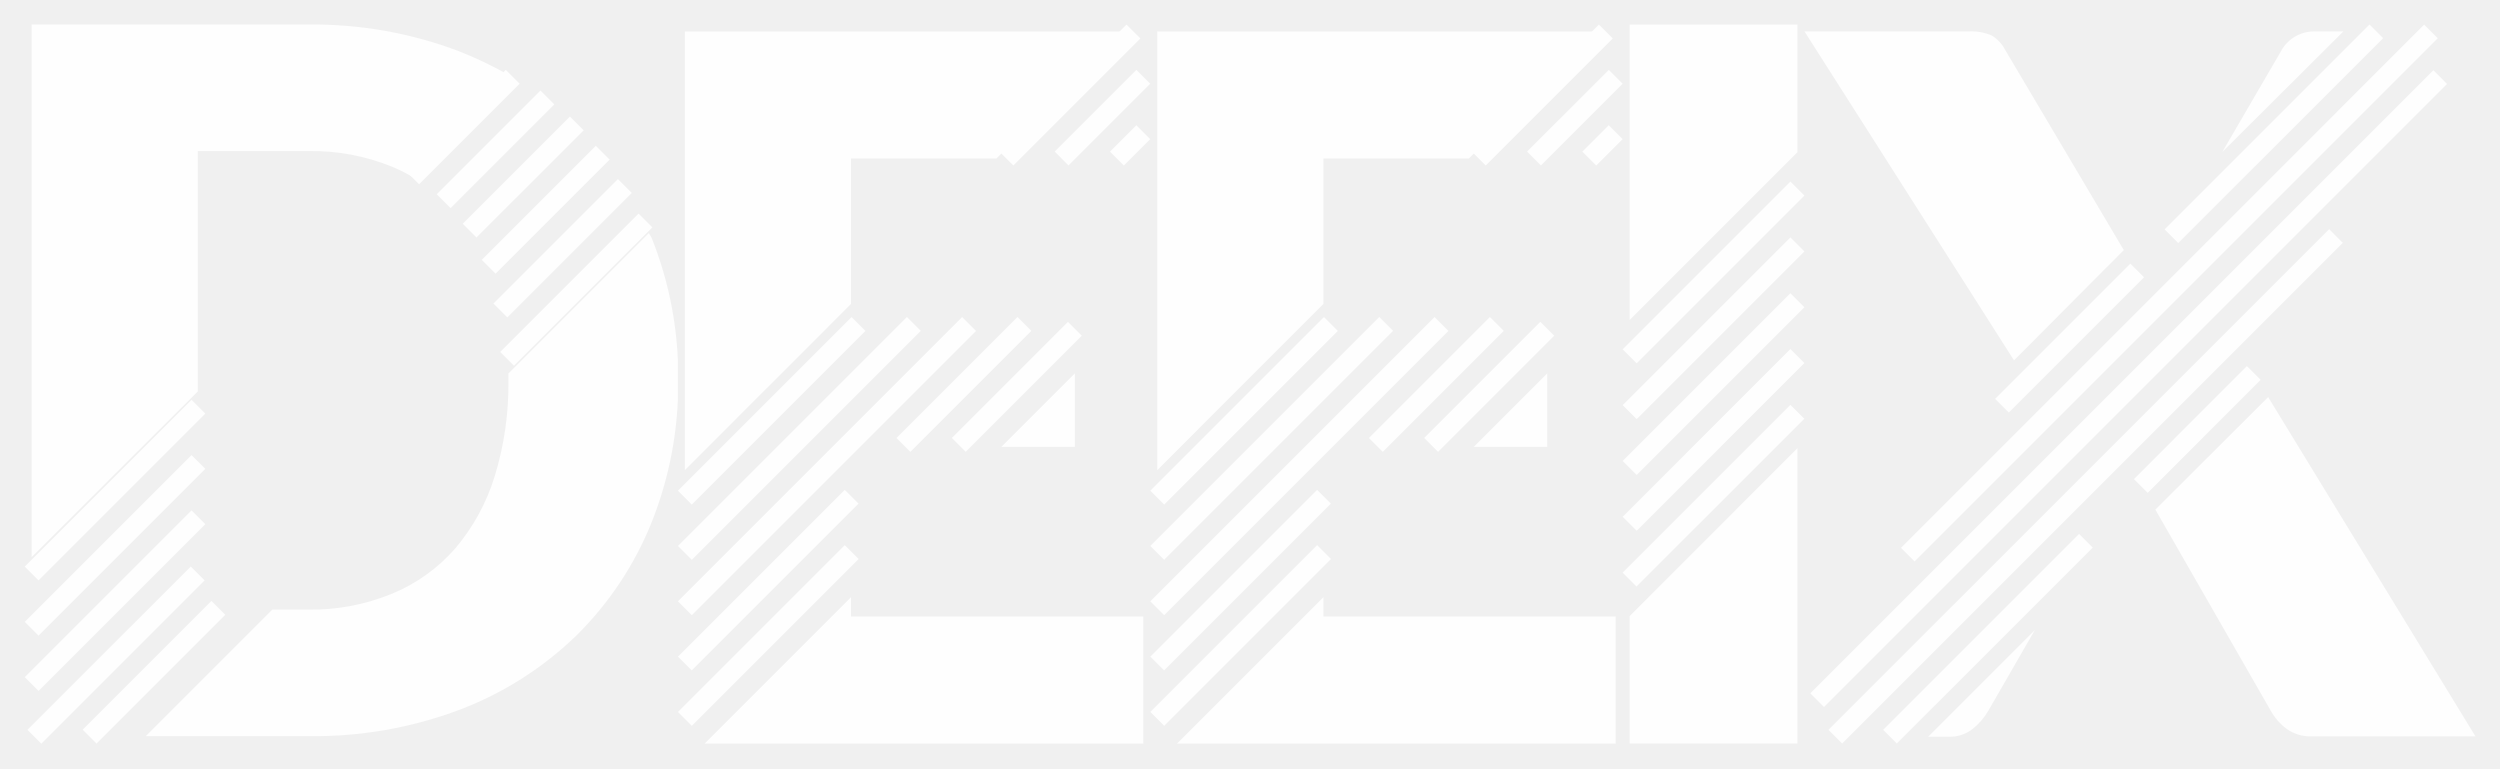
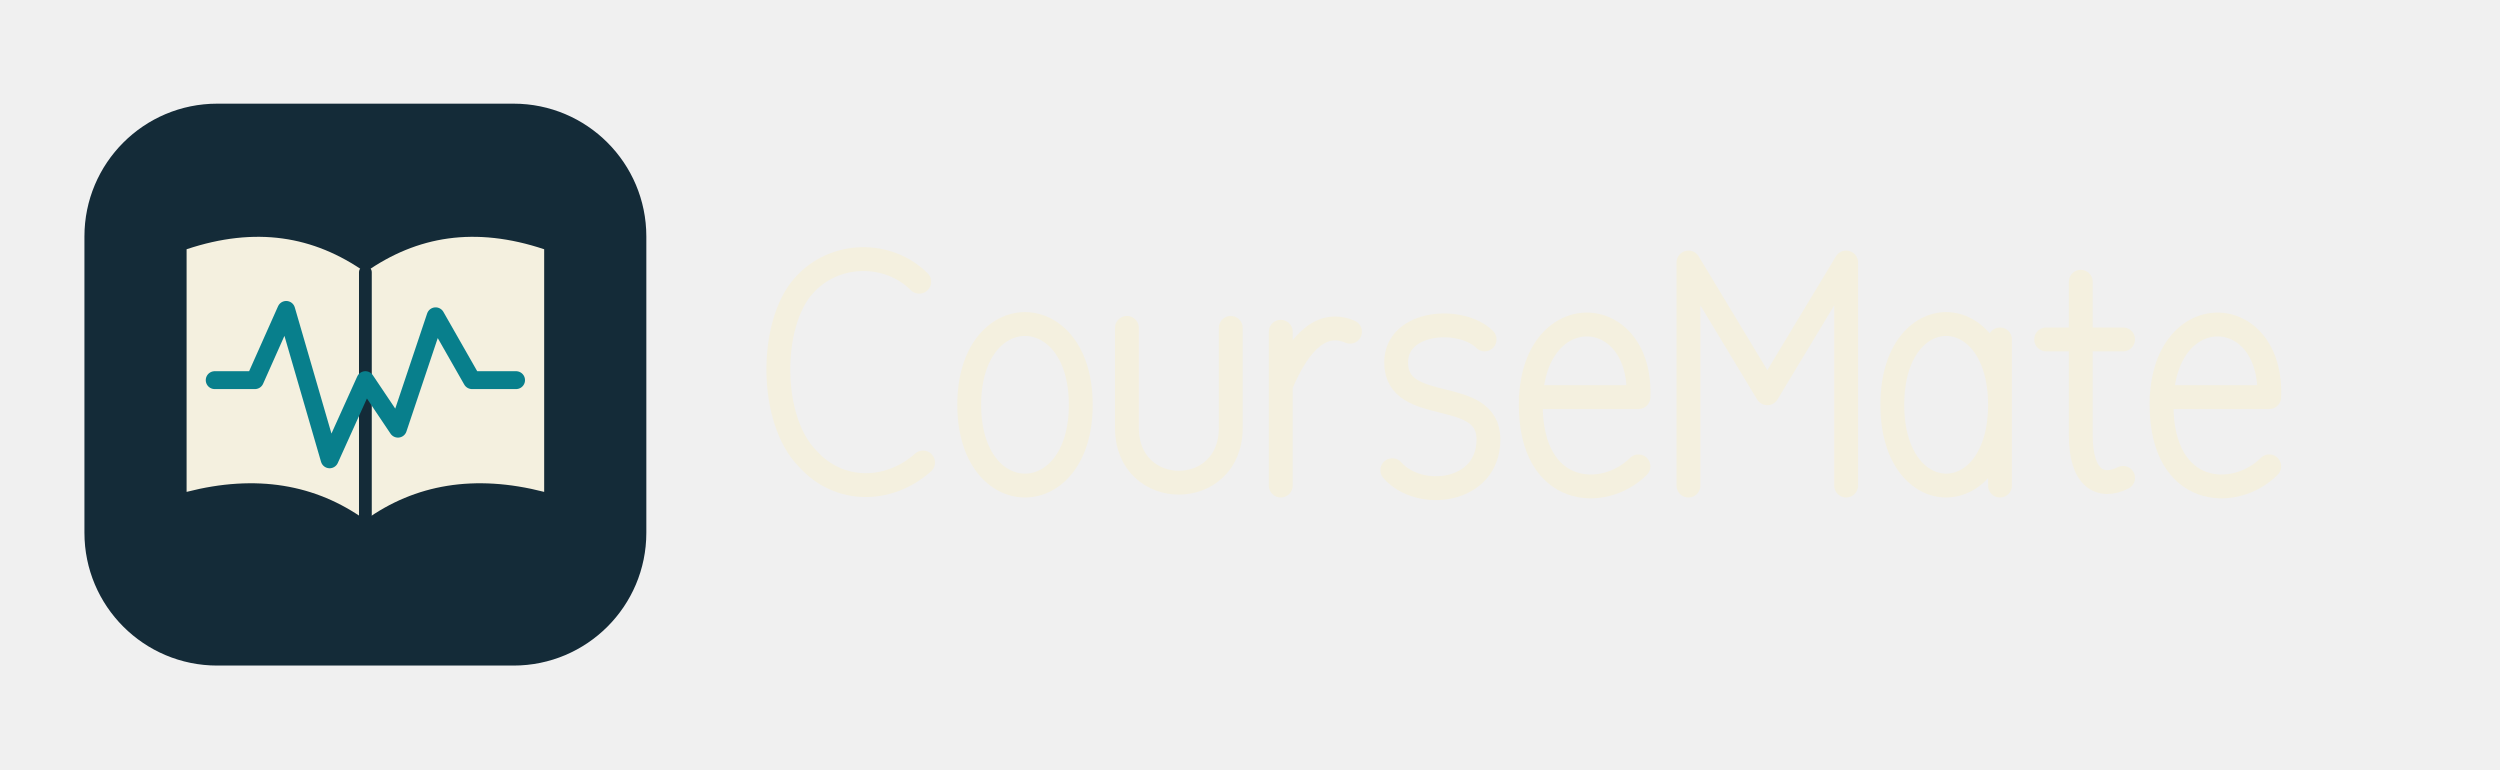
- <svg xmlns="http://www.w3.org/2000/svg" version="1.0" x="0" y="0" width="2400" height="737.487" viewBox="91.775 100.963 156.45 48.075" preserveAspectRatio="xMidYMid meet" color-interpolation-filters="sRGB">
-   <g>
-     <defs>
-       <linearGradient id="92" x1="0%" y1="0%" x2="100%" y2="0%">
-         <stop offset="0%" stop-color="#fa71cd" />
-         <stop offset="100%" stop-color="#9b59b6" />
-       </linearGradient>
-       <linearGradient id="93" x1="0%" y1="0%" x2="100%" y2="0%">
-         <stop offset="0%" stop-color="#f9d423" />
-         <stop offset="100%" stop-color="#f83600" />
-       </linearGradient>
-       <linearGradient id="94" x1="0%" y1="0%" x2="100%" y2="0%">
-         <stop offset="0%" stop-color="#0064d2" />
-         <stop offset="100%" stop-color="#1cb0f6" />
-       </linearGradient>
-       <linearGradient id="95" x1="0%" y1="0%" x2="100%" y2="0%">
-         <stop offset="0%" stop-color="#f00978" />
-         <stop offset="100%" stop-color="#3f51b1" />
-       </linearGradient>
-       <linearGradient id="96" x1="0%" y1="0%" x2="100%" y2="0%">
-         <stop offset="0%" stop-color="#7873f5" />
-         <stop offset="100%" stop-color="#ec77ab" />
-       </linearGradient>
-       <linearGradient id="97" x1="0%" y1="0%" x2="100%" y2="0%">
-         <stop offset="0%" stop-color="#f9d423" />
-         <stop offset="100%" stop-color="#e14fad" />
-       </linearGradient>
-       <linearGradient id="98" x1="0%" y1="0%" x2="100%" y2="0%">
-         <stop offset="0%" stop-color="#009efd" />
-         <stop offset="100%" stop-color="#2af598" />
-       </linearGradient>
-       <linearGradient id="99" x1="0%" y1="0%" x2="100%" y2="0%">
-         <stop offset="0%" stop-color="#ffcc00" />
-         <stop offset="100%" stop-color="#00b140" />
-       </linearGradient>
-       <linearGradient id="100" x1="0%" y1="0%" x2="100%" y2="0%">
-         <stop offset="0%" stop-color="#d51007" />
-         <stop offset="100%" stop-color="#ff8177" />
-       </linearGradient>
-       <linearGradient id="102" x1="0%" y1="0%" x2="100%" y2="0%">
-         <stop offset="0%" stop-color="#a2b6df" />
-         <stop offset="100%" stop-color="#0c3483" />
-       </linearGradient>
-       <linearGradient id="103" x1="0%" y1="0%" x2="100%" y2="0%">
-         <stop offset="0%" stop-color="#7ac5d8" />
-         <stop offset="100%" stop-color="#eea2a2" />
-       </linearGradient>
-       <linearGradient id="104" x1="0%" y1="0%" x2="100%" y2="0%">
-         <stop offset="0%" stop-color="#00ecbc" />
-         <stop offset="100%" stop-color="#007adf" />
-       </linearGradient>
-       <linearGradient id="105" x1="0%" y1="0%" x2="100%" y2="0%">
-         <stop offset="0%" stop-color="#b88746" />
-         <stop offset="100%" stop-color="#fdf5a6" />
-       </linearGradient>
-     </defs>
-     <g fill="#fff" class="iconlettersvg-g iconlettersvg" transform="translate(93.30875,102.4981)">
-       <g>
-         <g class="tp-name">
-           <g transform="scale(1)">
-             <g transform="translate(0, 0)">
-               <g class="name-imagesvg">
-                 <g>
-                   <rect fill="#fff" fill-opacity="0" stroke-width="2" x="0" y="0" width="40.888" height="45" class="image-rect" />
-                   <svg filter="url(#colors466304204)" x="0" y="0" width="40.888" height="45" filtersec="colorsf6204712405" class="image-svg-svg primary" style="overflow: visible;">
-                     <svg viewBox="0 0 51.61 56.83">
-                       <path fill="#000000" d="M4.585 55.73L14.76 45.555l1.096 1.096L5.681 56.826zM.22 55.741l12.905-12.904 1.096 1.096L1.316 56.837zM.006 51.579l13.18-13.18 1.09 1.088-13.181 13.18zM.006 47.209l13.18-13.18 1.089 1.088-13.18 13.18zM.006 42.839l13.18-13.18 1.089 1.088-13.18 13.18zM37.583 25.875l10.932-10.931 1.09 1.089-10.933 10.931zM37.045 22.05l9.836-9.836 1.096 1.096-9.836 9.836zM36.125 18.6l9.015-9.015 1.09 1.089-9.016 9.015zM34.62 15.742l8.472-8.471L44.18 8.36l-8.471 8.47zM32.565 13.41l8.195-8.195 1.096 1.096-8.195 8.195zM30.075 11.531l7.948-7.948 1.096 1.096-7.948 7.948z" />
-                       <path d="M49.33 16.48l-11.1 11.1v.54a24.67 24.67 0 0 1-1.08 7.57 16.14 16.14 0 0 1-3.11 5.7 13.38 13.38 0 0 1-5 3.59 16.75 16.75 0 0 1-6.68 1.26h-2.79l-10 10h12.84a32.72 32.72 0 0 0 12-2.1 27 27 0 0 0 9.21-5.87 26.38 26.38 0 0 0 5.93-8.93 29.58 29.58 0 0 0 2.1-11.26 29.48 29.48 0 0 0-2.1-11.22z" fill="#000000" />
-                       <path d="M13.68 10h8.73a16.75 16.75 0 0 1 6.68 1.26 13.12 13.12 0 0 1 1.5.75l7.91-7.88a31 31 0 0 0-4.13-2A32.51 32.51 0 0 0 22.41 0H.55v42.09L13.68 29z" fill="#000000" />
-                     </svg>
-                   </svg>
-                   <defs>
-                     <filter id="colors466304204">
-                       <feColorMatrix type="matrix" values="0 0 0 0 0.996  0 0 0 0 0.996  0 0 0 0 0.996  0 0 0 1 0" class="icon-feColorMatrix " />
-                     </filter>
-                     <filter id="colorsf6204712405">
-                       <feColorMatrix type="matrix" values="0 0 0 0 0.996  0 0 0 0 0.996  0 0 0 0 0.996  0 0 0 1 0" class="icon-fecolormatrix" />
-                     </filter>
-                     <filter id="colorsb740093589">
-                       <feColorMatrix type="matrix" values="0 0 0 0 0  0 0 0 0 0  0 0 0 0 0  0 0 0 1 0" class="icon-fecolormatrix" />
-                     </filter>
-                   </defs>
-                 </g>
-               </g>
-             </g>
-             <g transform="translate(40.88835, 0)">
-               <g class="name-imagesvg">
-                 <g>
-                   <rect fill="#fff" fill-opacity="0" stroke-width="2" x="0" y="0" width="29.562" height="45" class="image-rect" />
-                   <svg filter="url(#colors6231541235)" x="0" y="0" width="29.562" height="45" filtersec="colorsf4354163236" class="image-svg-svg primary" style="overflow: visible;">
-                     <svg viewBox="0 0 37.33 56.83">
-                       <path fill="#000000" d="M13.68 10.59h11.49L35.22.55H.55v34.67l13.13-13.14V10.59zM34.147 10.046l2.086-2.086 1.096 1.096-2.086 2.086zM29.779 10.04l6.456-6.455L37.33 4.68l-6.456 6.456z" />
-                       <path fill="#000000" d="M25.413 10.045L35.453.005 36.55 1.1 26.509 11.14z" />
-                       <path fill="#000000" d="M31.37 33.38v-5.81l-5.81 5.81h5.81zM13.68 45.26L2.11 56.83h34.67V46.78h-23.1v-1.52z" />
-                       <path fill="#000000" d="M21.647 32.673l9.178-9.178 1.096 1.096-9.178 9.178zM.003 54.326l13.18-13.18 1.097 1.096L1.1 55.422zM17.276 32.675l9.56-9.56 1.096 1.096-9.56 9.56zM.003 49.956l13.18-13.18 1.09 1.089-13.181 13.18zM0 45.583l22.465-22.465 1.096 1.096L1.096 46.679zM.002 41.208l18.095-18.095 1.096 1.096L1.098 42.304zM0 36.843l13.725-13.725 1.096 1.096L1.096 37.939z" />
-                     </svg>
-                   </svg>
-                   <defs>
-                     <filter id="colors6231541235">
-                       <feColorMatrix type="matrix" values="0 0 0 0 0.996  0 0 0 0 0.996  0 0 0 0 0.996  0 0 0 1 0" class="icon-fecolormatrix" />
-                     </filter>
-                     <filter id="colorsf4354163236">
-                       <feColorMatrix type="matrix" values="0 0 0 0 0.996  0 0 0 0 0.996  0 0 0 0 0.996  0 0 0 1 0" class="icon-fecolormatrix" />
-                     </filter>
-                     <filter id="colorsb1021281284">
-                       <feColorMatrix type="matrix" values="0 0 0 0 0  0 0 0 0 0  0 0 0 0 0  0 0 0 1 0" class="icon-fecolormatrix" />
-                     </filter>
-                   </defs>
-                 </g>
-               </g>
-             </g>
-             <g transform="translate(70.45048, 0)">
-               <g class="name-imagesvg">
-                 <g>
-                   <rect fill="#fff" fill-opacity="0" stroke-width="2" x="0" y="0" width="29.562" height="45" class="image-rect" />
-                   <svg filter="url(#colors2188168980)" x="0" y="0" width="29.562" height="45" filtersec="colorsf8731401853" class="image-svg-svg primary" style="overflow: visible;">
-                     <svg viewBox="0 0 37.33 56.83">
-                       <path fill="#000000" d="M13.68 10.59h11.49L35.22.55H.55v34.67l13.13-13.14V10.59zM34.147 10.046l2.086-2.086 1.096 1.096-2.086 2.086zM29.779 10.04l6.456-6.455L37.33 4.68l-6.456 6.456z" />
-                       <path fill="#000000" d="M25.413 10.045L35.453.005 36.55 1.1 26.509 11.14z" />
-                       <path fill="#000000" d="M31.37 33.38v-5.81l-5.81 5.81h5.81zM13.68 45.26L2.11 56.83h34.67V46.78h-23.1v-1.52z" />
-                       <path fill="#000000" d="M21.647 32.673l9.178-9.178 1.096 1.096-9.178 9.178zM.003 54.326l13.18-13.18 1.097 1.096L1.1 55.422zM17.276 32.675l9.56-9.56 1.096 1.096-9.56 9.56zM.003 49.956l13.18-13.18 1.09 1.089-13.181 13.18zM0 45.583l22.465-22.465 1.096 1.096L1.096 46.679zM.002 41.208l18.095-18.095 1.096 1.096L1.098 42.304zM0 36.843l13.725-13.725 1.096 1.096L1.096 37.939z" />
-                     </svg>
-                   </svg>
-                   <defs>
-                     <filter id="colors2188168980">
-                       <feColorMatrix type="matrix" values="0 0 0 0 0.996  0 0 0 0 0.996  0 0 0 0 0.996  0 0 0 1 0" class="icon-fecolormatrix" />
-                     </filter>
-                     <filter id="colorsf8731401853">
-                       <feColorMatrix type="matrix" values="0 0 0 0 0.996  0 0 0 0 0.996  0 0 0 0 0.996  0 0 0 1 0" class="icon-fecolormatrix" />
-                     </filter>
-                     <filter id="colorsb2987881438">
-                       <feColorMatrix type="matrix" values="0 0 0 0 0  0 0 0 0 0  0 0 0 0 0  0 0 0 1 0" class="icon-fecolormatrix" />
-                     </filter>
-                   </defs>
-                 </g>
-               </g>
-             </g>
-             <g transform="translate(100.0126, 0)">
-               <g class="name-imagesvg">
-                 <g>
-                   <rect fill="#fff" fill-opacity="0" stroke-width="2" x="0" y="0" width="11.376" height="45" class="image-rect" />
-                   <svg filter="url(#colors3073098800)" x="0" y="0" width="11.376" height="45" filtersec="colorsf711470768" class="image-svg-svg primary" style="overflow: visible;">
-                     <svg viewBox="0 0 14.23 56.28">
-                       <path fill="#000000" d="M13.68 0H.55v23.12L13.68 9.99V0zM0 42.898l13.13-13.13 1.09 1.088L1.087 43.987zM0 38.528l13.13-13.131 1.096 1.096-13.13 13.131zM0 34.158l13.13-13.131 1.096 1.096-13.13 13.13zM-.001 29.788L13.13 16.657l1.096 1.096-13.131 13.13zM-.001 25.418L13.13 12.287l1.096 1.096-13.131 13.13z" />
-                       <path fill="#000000" d="M.55 46.3v9.98h13.13V33.16L.55 46.3z" />
-                     </svg>
-                   </svg>
-                   <defs>
-                     <filter id="colors3073098800">
-                       <feColorMatrix type="matrix" values="0 0 0 0 0.996  0 0 0 0 0.996  0 0 0 0 0.996  0 0 0 1 0" class="icon-fecolormatrix" />
-                     </filter>
-                     <filter id="colorsf711470768">
-                       <feColorMatrix type="matrix" values="0 0 0 0 0.996  0 0 0 0 0.996  0 0 0 0 0.996  0 0 0 1 0" class="icon-fecolormatrix" />
-                     </filter>
-                     <filter id="colorsb6537882220">
-                       <feColorMatrix type="matrix" values="0 0 0 0 0  0 0 0 0 0  0 0 0 0 0  0 0 0 1 0" class="icon-fecolormatrix" />
-                     </filter>
-                   </defs>
-                 </g>
-               </g>
-             </g>
-             <g transform="translate(111.3883, 0)">
-               <g class="name-imagesvg">
-                 <g>
-                   <rect fill="#fff" fill-opacity="0" stroke-width="2" x="0" y="0" width="41.994" height="45" class="image-rect" />
-                   <svg filter="url(#colors327414776)" x="0" y="0" width="41.994" height="45" filtersec="colorsf8303666652" class="image-svg-svg primary" style="overflow: visible;">
-                     <svg viewBox="0 0 53.54 57.38">
-                       <path d="M11.51 56.83a2.9 2.9 0 0 0 1.93-.64 5.15 5.15 0 0 0 1.24-1.45l3.7-6.42-8.51 8.51zM16 2A2.92 2.92 0 0 0 14.93.87a4.19 4.19 0 0 0-1.87-.32H0L16.72 26.8l8.76-8.8zM40.64.55A3 3 0 0 0 38 2.17l-4.66 8L43 .55z" fill="#000000" />
-                       <path d="M28 38.71l9.18 16a4.66 4.66 0 0 0 1.26 1.47 3.24 3.24 0 0 0 2.06.62h13.04L37 29.73z" fill="#000000" />
-                       <path fill="#000000" d="M26.289 36.276l9.015-9.016 1.096 1.096-9.015 9.016zM6.28 56.282l15.633-15.634 1.09 1.09L7.367 57.37zM1.914 56.28l39.952-39.95 1.089 1.088L3.003 57.37zM.468 53.366L50.185 3.649l1.089 1.09L1.557 54.454zM7.699 41.755L49.446.007l1.09 1.089L8.787 42.844zM28.736 16.347L45.084 0l1.089 1.09-16.348 16.347zM15.214 29.87l10.79-10.79 1.09 1.089-10.79 10.79z" />
-                     </svg>
-                   </svg>
-                   <defs>
-                     <filter id="colors327414776">
-                       <feColorMatrix type="matrix" values="0 0 0 0 0.996  0 0 0 0 0.996  0 0 0 0 0.996  0 0 0 1 0" class="icon-fecolormatrix" />
-                     </filter>
-                     <filter id="colorsf8303666652">
-                       <feColorMatrix type="matrix" values="0 0 0 0 0.996  0 0 0 0 0.996  0 0 0 0 0.996  0 0 0 1 0" class="icon-fecolormatrix" />
-                     </filter>
-                     <filter id="colorsb2587776733">
-                       <feColorMatrix type="matrix" values="0 0 0 0 0  0 0 0 0 0  0 0 0 0 0  0 0 0 1 0" class="icon-fecolormatrix" />
-                     </filter>
-                   </defs>
-                 </g>
-               </g>
-             </g>
-           </g>
-         </g>
-       </g>
-     </g>
-     <defs v-gra="od" />
+ <svg xmlns="http://www.w3.org/2000/svg" width="520" height="160" viewBox="0 0 520 160">
+   <svg x="8" y="12" width="136" height="136" viewBox="0 0 1024 1024">
+     <rect x="72" y="72" width="880" height="880" rx="208" fill="#142b38" />
+     <path d="M232 300c108-36 199-21 280 36 81-57 172-72 280-36v380c-109-28-202-12-280 44-78-56-171-72-280-44Z" fill="#f4f0df" />
+     <path d="M512 336v388" fill="none" stroke="#142b38" stroke-width="20" stroke-linecap="round" />
+     <path d="M276 505h63l49-110 68 234 56-124 51 76 59-176 57 100h69" fill="none" stroke="#087f8c" stroke-width="28" stroke-linecap="round" stroke-linejoin="round" />
+   </svg>
+   <g transform="translate(160 53) scale(.8)" fill="none" stroke="#f4f0df" stroke-width="6.2" stroke-linecap="round" stroke-linejoin="round">
+     <path transform="translate(0 0)" d="M39 7C31-1 17-1 9 8C0 18 0 43 10 53C18 62 31 62 40 54" />
+     <path transform="translate(49 0)" d="M3 39C3 11 32 11 32 39C32 67 3 67 3 39Z" />
+     <path transform="translate(89 0)" d="M4 19V45C4 64 31 64 31 45V19" />
+     <path transform="translate(129 0)" d="M4 60V20M4 34C9 22 15 17 22 20" />
+     <path transform="translate(159 0)" d="M27 22C21 16 4 17 4 28C4 42 28 34 28 48C28 62 10 64 3 56" />
+     <path transform="translate(195 0)" d="M3 37H31C32 12 3 11 3 39C3 63 22 64 31 55" />
+     <path transform="translate(235 0)" d="M4 60V2L24.5 36L45 2V60" />
+     <path transform="translate(289 0)" d="M31 60V22M31 39C31 11 3 11 3 39C3 67 31 67 31 39Z" />
+     <path transform="translate(329 0)" d="M12 7V47C12 58 17 61 23 58M3 22H23" />
+     <path transform="translate(359 0)" d="M3 37H31C32 12 3 11 3 39C3 63 22 64 31 55" />
  </g>
</svg>
